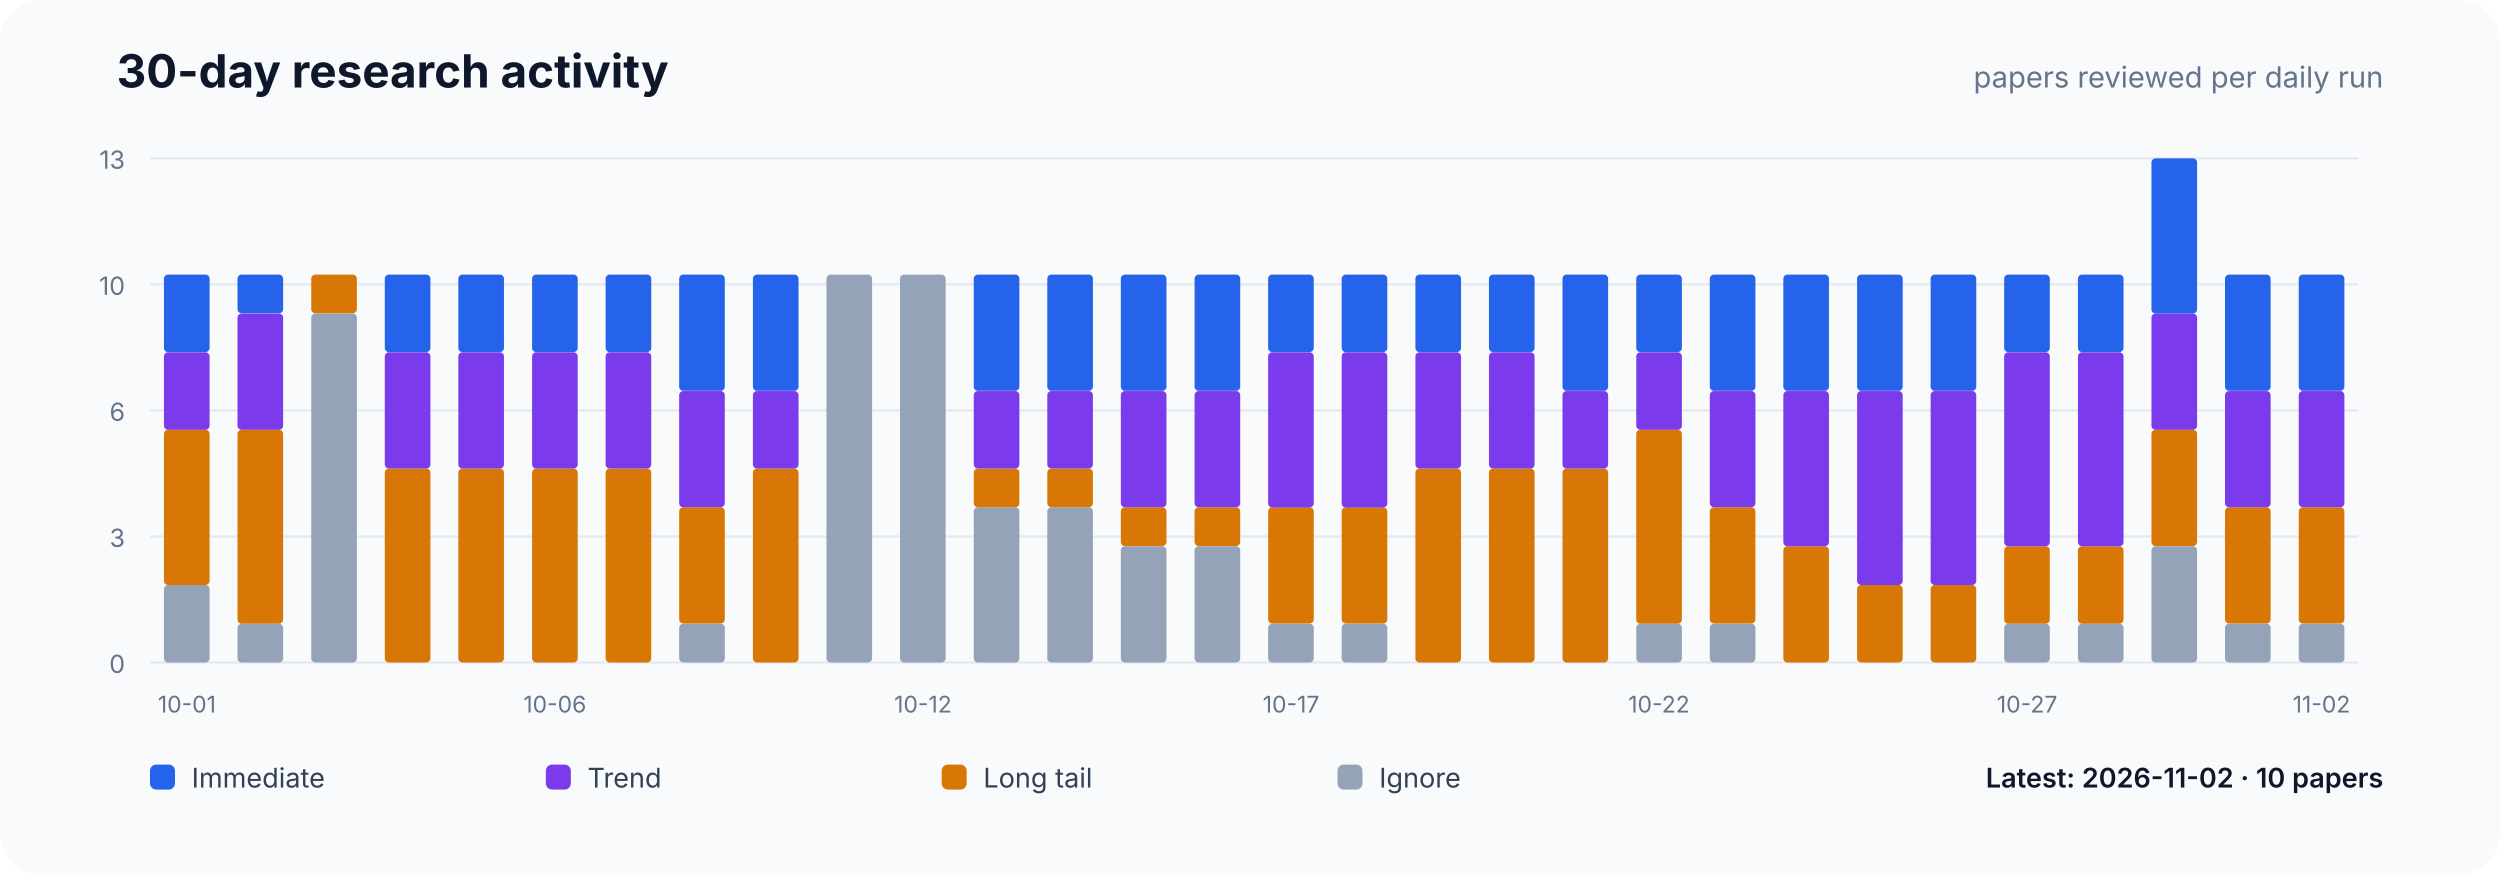
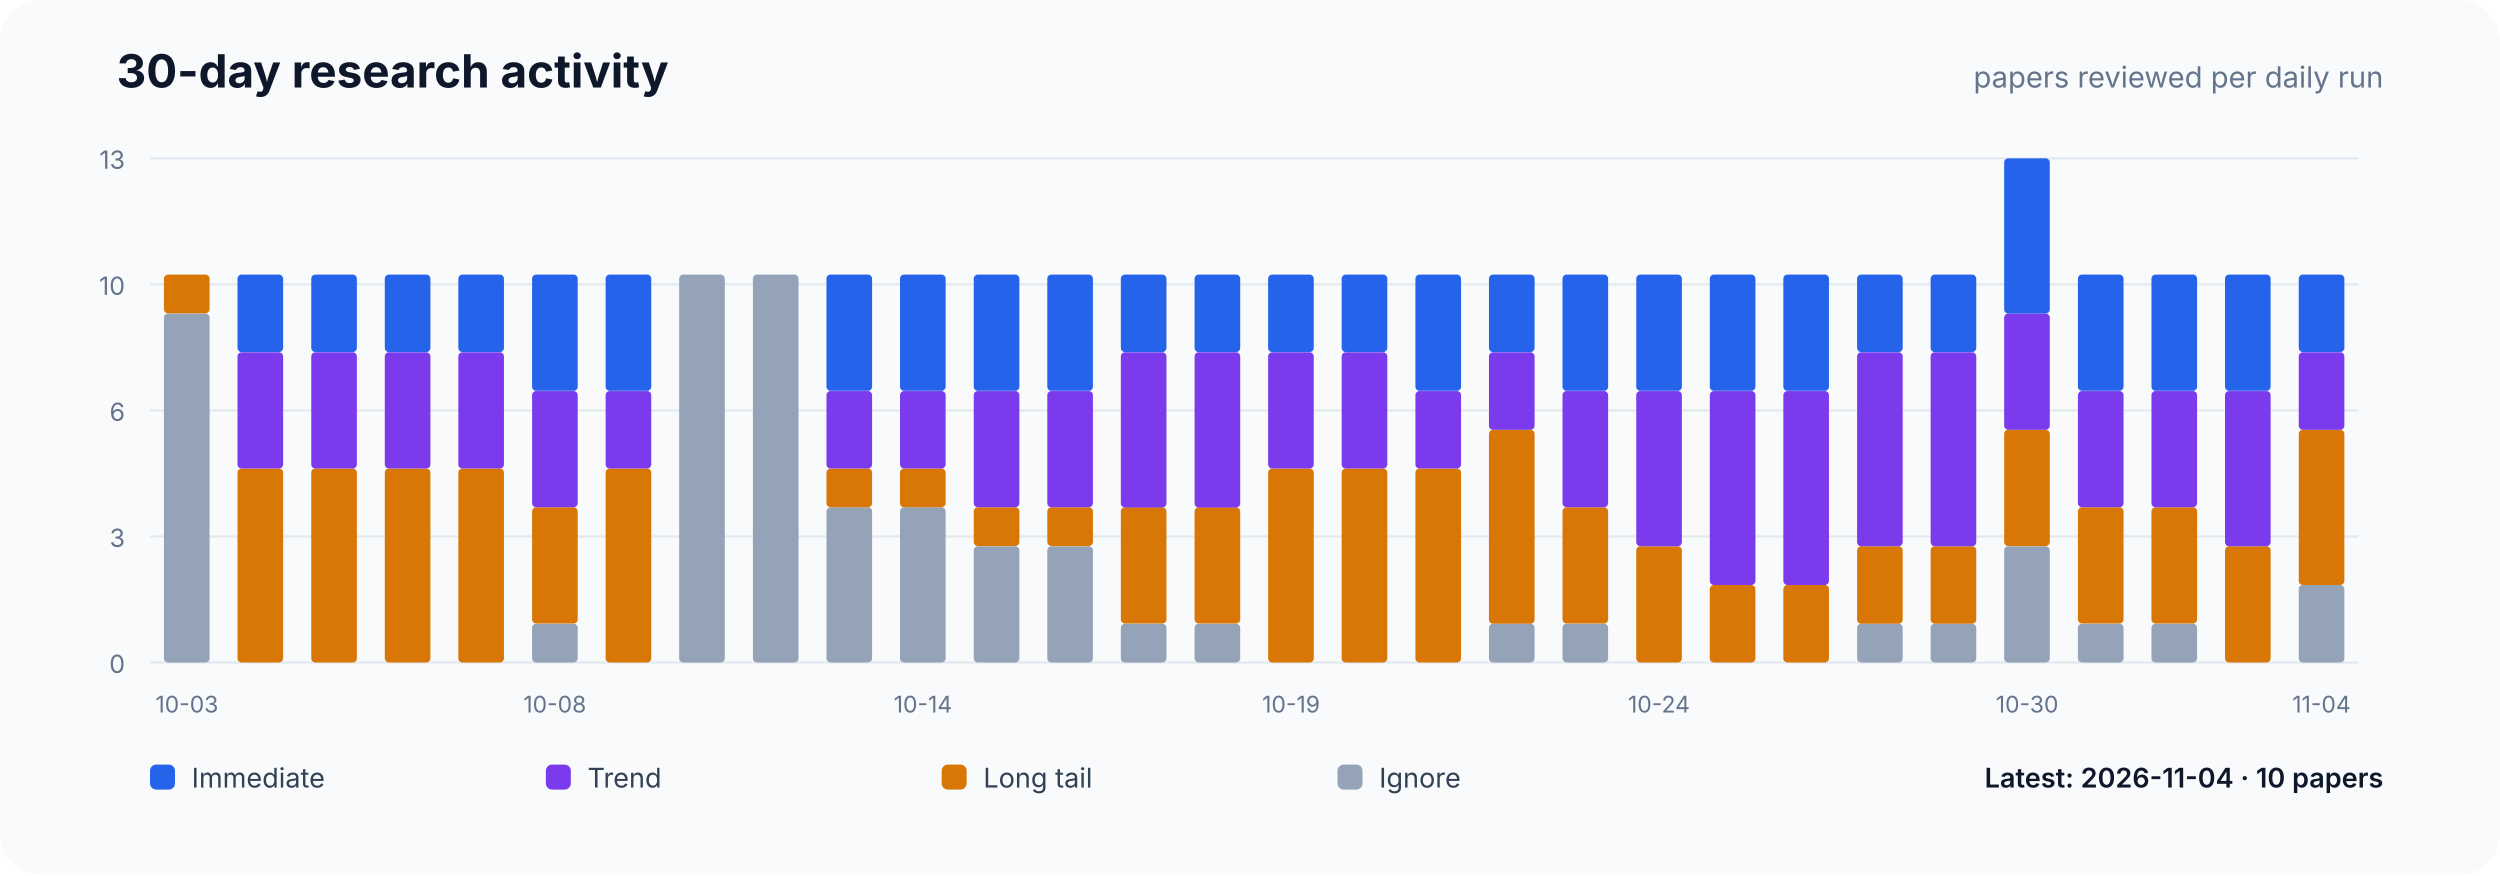
<svg xmlns="http://www.w3.org/2000/svg" width="1200" height="420" viewBox="0 0 1200 420" role="img" aria-labelledby="title desc">
  <rect width="1200" height="420" rx="20" fill="#f8fafc" />
  <text x="56" y="42" font-family="Inter,system-ui,sans-serif" font-size="22" font-weight="700" fill="#0f172a">30-day research activity</text>
  <text x="1144" y="42" text-anchor="end" font-family="Inter,system-ui,sans-serif" font-size="14" fill="#64748b">papers reviewed per daily run</text>
  <line x1="72" y1="318.0" x2="1132" y2="318.0" stroke="#e2e8f0" />
  <text x="60" y="323.0" text-anchor="end" font-family="Inter,system-ui,sans-serif" font-size="12" fill="#64748b">0</text>
  <line x1="72" y1="257.5" x2="1132" y2="257.5" stroke="#e2e8f0" />
  <text x="60" y="262.5" text-anchor="end" font-family="Inter,system-ui,sans-serif" font-size="12" fill="#64748b">3</text>
  <line x1="72" y1="197.0" x2="1132" y2="197.0" stroke="#e2e8f0" />
  <text x="60" y="202.0" text-anchor="end" font-family="Inter,system-ui,sans-serif" font-size="12" fill="#64748b">6</text>
  <line x1="72" y1="136.5" x2="1132" y2="136.5" stroke="#e2e8f0" />
  <text x="60" y="141.5" text-anchor="end" font-family="Inter,system-ui,sans-serif" font-size="12" fill="#64748b">10</text>
  <line x1="72" y1="76.0" x2="1132" y2="76.0" stroke="#e2e8f0" />
  <text x="60" y="81.0" text-anchor="end" font-family="Inter,system-ui,sans-serif" font-size="12" fill="#64748b">13</text>
-   <rect x="78.7" y="280.8" width="21.9" height="37.2" rx="2" fill="#94a3b8" />
-   <rect x="78.7" y="206.3" width="21.9" height="74.5" rx="2" fill="#d97706" />
-   <rect x="78.7" y="169.1" width="21.9" height="37.2" rx="2" fill="#7c3aed" />
-   <rect x="78.7" y="131.8" width="21.9" height="37.2" rx="2" fill="#2563eb" />
-   <text x="89.7" y="342" text-anchor="middle" font-family="Inter,system-ui,sans-serif" font-size="11" fill="#64748b">10-01</text>
-   <rect x="114.0" y="299.4" width="21.9" height="18.6" rx="2" fill="#94a3b8" />
-   <rect x="114.0" y="206.3" width="21.9" height="93.1" rx="2" fill="#d97706" />
-   <rect x="114.0" y="150.5" width="21.9" height="55.8" rx="2" fill="#7c3aed" />
-   <rect x="114.0" y="131.8" width="21.9" height="18.6" rx="2" fill="#2563eb" />
-   <rect x="149.4" y="150.5" width="21.9" height="167.5" rx="2" fill="#94a3b8" />
-   <rect x="149.4" y="131.8" width="21.9" height="18.6" rx="2" fill="#d97706" />
-   <rect x="149.4" y="131.8" width="21.9" height="0.0" rx="2" fill="#7c3aed" />
-   <rect x="149.4" y="131.8" width="21.9" height="0.0" rx="2" fill="#2563eb" />
+   <rect x="78.7" y="150.5" width="21.9" height="167.5" rx="2" fill="#94a3b8" />
+   <rect x="78.7" y="131.8" width="21.9" height="18.6" rx="2" fill="#d97706" />
+   <rect x="78.7" y="131.8" width="21.9" height="0.0" rx="2" fill="#7c3aed" />
+   <rect x="78.7" y="131.8" width="21.9" height="0.0" rx="2" fill="#2563eb" />
+   <text x="89.7" y="342" text-anchor="middle" font-family="Inter,system-ui,sans-serif" font-size="11" fill="#64748b">10-03</text>
+   <rect x="114.0" y="318.0" width="21.9" height="0.0" rx="2" fill="#94a3b8" />
+   <rect x="114.0" y="224.9" width="21.9" height="93.1" rx="2" fill="#d97706" />
+   <rect x="114.0" y="169.1" width="21.9" height="55.8" rx="2" fill="#7c3aed" />
+   <rect x="114.0" y="131.8" width="21.9" height="37.2" rx="2" fill="#2563eb" />
+   <rect x="149.4" y="318.0" width="21.9" height="0.0" rx="2" fill="#94a3b8" />
+   <rect x="149.4" y="224.9" width="21.9" height="93.1" rx="2" fill="#d97706" />
+   <rect x="149.4" y="169.1" width="21.9" height="55.8" rx="2" fill="#7c3aed" />
+   <rect x="149.4" y="131.8" width="21.9" height="37.2" rx="2" fill="#2563eb" />
  <rect x="184.7" y="318.0" width="21.9" height="0.0" rx="2" fill="#94a3b8" />
  <rect x="184.7" y="224.9" width="21.9" height="93.1" rx="2" fill="#d97706" />
  <rect x="184.7" y="169.1" width="21.9" height="55.8" rx="2" fill="#7c3aed" />
  <rect x="184.7" y="131.8" width="21.9" height="37.2" rx="2" fill="#2563eb" />
  <rect x="220.0" y="318.0" width="21.9" height="0.0" rx="2" fill="#94a3b8" />
  <rect x="220.0" y="224.9" width="21.9" height="93.1" rx="2" fill="#d97706" />
  <rect x="220.0" y="169.1" width="21.9" height="55.8" rx="2" fill="#7c3aed" />
  <rect x="220.0" y="131.8" width="21.9" height="37.2" rx="2" fill="#2563eb" />
-   <rect x="255.4" y="318.0" width="21.9" height="0.0" rx="2" fill="#94a3b8" />
-   <rect x="255.4" y="224.9" width="21.9" height="93.1" rx="2" fill="#d97706" />
-   <rect x="255.4" y="169.1" width="21.9" height="55.8" rx="2" fill="#7c3aed" />
-   <rect x="255.4" y="131.8" width="21.9" height="37.2" rx="2" fill="#2563eb" />
-   <text x="266.3" y="342" text-anchor="middle" font-family="Inter,system-ui,sans-serif" font-size="11" fill="#64748b">10-06</text>
+   <rect x="255.4" y="299.4" width="21.9" height="18.6" rx="2" fill="#94a3b8" />
+   <rect x="255.4" y="243.5" width="21.9" height="55.8" rx="2" fill="#d97706" />
+   <rect x="255.4" y="187.7" width="21.9" height="55.8" rx="2" fill="#7c3aed" />
+   <rect x="255.4" y="131.8" width="21.9" height="55.8" rx="2" fill="#2563eb" />
+   <text x="266.3" y="342" text-anchor="middle" font-family="Inter,system-ui,sans-serif" font-size="11" fill="#64748b">10-08</text>
  <rect x="290.7" y="318.0" width="21.9" height="0.0" rx="2" fill="#94a3b8" />
  <rect x="290.7" y="224.9" width="21.9" height="93.1" rx="2" fill="#d97706" />
-   <rect x="290.7" y="169.1" width="21.9" height="55.8" rx="2" fill="#7c3aed" />
-   <rect x="290.7" y="131.8" width="21.9" height="37.2" rx="2" fill="#2563eb" />
-   <rect x="326.0" y="299.4" width="21.9" height="18.6" rx="2" fill="#94a3b8" />
-   <rect x="326.0" y="243.5" width="21.9" height="55.8" rx="2" fill="#d97706" />
-   <rect x="326.0" y="187.7" width="21.9" height="55.8" rx="2" fill="#7c3aed" />
-   <rect x="326.0" y="131.8" width="21.9" height="55.8" rx="2" fill="#2563eb" />
-   <rect x="361.4" y="318.0" width="21.9" height="0.0" rx="2" fill="#94a3b8" />
-   <rect x="361.4" y="224.9" width="21.9" height="93.1" rx="2" fill="#d97706" />
-   <rect x="361.4" y="187.7" width="21.9" height="37.2" rx="2" fill="#7c3aed" />
-   <rect x="361.4" y="131.8" width="21.9" height="55.8" rx="2" fill="#2563eb" />
-   <rect x="396.7" y="131.8" width="21.9" height="186.2" rx="2" fill="#94a3b8" />
-   <rect x="396.7" y="131.8" width="21.9" height="0.0" rx="2" fill="#d97706" />
-   <rect x="396.7" y="131.8" width="21.9" height="0.0" rx="2" fill="#7c3aed" />
-   <rect x="396.7" y="131.8" width="21.9" height="0.0" rx="2" fill="#2563eb" />
-   <rect x="432.0" y="131.8" width="21.9" height="186.2" rx="2" fill="#94a3b8" />
-   <rect x="432.0" y="131.8" width="21.9" height="0.0" rx="2" fill="#d97706" />
-   <rect x="432.0" y="131.8" width="21.9" height="0.0" rx="2" fill="#7c3aed" />
-   <rect x="432.0" y="131.8" width="21.9" height="0.0" rx="2" fill="#2563eb" />
-   <text x="443.0" y="342" text-anchor="middle" font-family="Inter,system-ui,sans-serif" font-size="11" fill="#64748b">10-12</text>
-   <rect x="467.4" y="243.5" width="21.9" height="74.5" rx="2" fill="#94a3b8" />
-   <rect x="467.4" y="224.9" width="21.9" height="18.6" rx="2" fill="#d97706" />
-   <rect x="467.4" y="187.7" width="21.9" height="37.2" rx="2" fill="#7c3aed" />
+   <rect x="290.7" y="187.7" width="21.9" height="37.2" rx="2" fill="#7c3aed" />
+   <rect x="290.7" y="131.8" width="21.9" height="55.8" rx="2" fill="#2563eb" />
+   <rect x="326.0" y="131.8" width="21.9" height="186.2" rx="2" fill="#94a3b8" />
+   <rect x="326.0" y="131.8" width="21.9" height="0.0" rx="2" fill="#d97706" />
+   <rect x="326.0" y="131.8" width="21.9" height="0.0" rx="2" fill="#7c3aed" />
+   <rect x="326.0" y="131.8" width="21.9" height="0.0" rx="2" fill="#2563eb" />
+   <rect x="361.4" y="131.8" width="21.9" height="186.2" rx="2" fill="#94a3b8" />
+   <rect x="361.4" y="131.8" width="21.9" height="0.0" rx="2" fill="#d97706" />
+   <rect x="361.4" y="131.8" width="21.9" height="0.0" rx="2" fill="#7c3aed" />
+   <rect x="361.4" y="131.8" width="21.9" height="0.0" rx="2" fill="#2563eb" />
+   <rect x="396.7" y="243.5" width="21.9" height="74.5" rx="2" fill="#94a3b8" />
+   <rect x="396.7" y="224.9" width="21.9" height="18.6" rx="2" fill="#d97706" />
+   <rect x="396.7" y="187.7" width="21.9" height="37.2" rx="2" fill="#7c3aed" />
+   <rect x="396.7" y="131.8" width="21.9" height="55.8" rx="2" fill="#2563eb" />
+   <rect x="432.0" y="243.5" width="21.9" height="74.5" rx="2" fill="#94a3b8" />
+   <rect x="432.0" y="224.9" width="21.9" height="18.6" rx="2" fill="#d97706" />
+   <rect x="432.0" y="187.7" width="21.9" height="37.2" rx="2" fill="#7c3aed" />
+   <rect x="432.0" y="131.8" width="21.9" height="55.8" rx="2" fill="#2563eb" />
+   <text x="443.0" y="342" text-anchor="middle" font-family="Inter,system-ui,sans-serif" font-size="11" fill="#64748b">10-14</text>
+   <rect x="467.4" y="262.2" width="21.9" height="55.8" rx="2" fill="#94a3b8" />
+   <rect x="467.4" y="243.5" width="21.9" height="18.6" rx="2" fill="#d97706" />
+   <rect x="467.4" y="187.7" width="21.9" height="55.8" rx="2" fill="#7c3aed" />
  <rect x="467.4" y="131.8" width="21.9" height="55.8" rx="2" fill="#2563eb" />
-   <rect x="502.7" y="243.5" width="21.9" height="74.5" rx="2" fill="#94a3b8" />
-   <rect x="502.7" y="224.9" width="21.9" height="18.6" rx="2" fill="#d97706" />
-   <rect x="502.7" y="187.7" width="21.9" height="37.2" rx="2" fill="#7c3aed" />
+   <rect x="502.7" y="262.2" width="21.9" height="55.8" rx="2" fill="#94a3b8" />
+   <rect x="502.7" y="243.5" width="21.9" height="18.6" rx="2" fill="#d97706" />
+   <rect x="502.7" y="187.7" width="21.9" height="55.8" rx="2" fill="#7c3aed" />
  <rect x="502.7" y="131.8" width="21.9" height="55.8" rx="2" fill="#2563eb" />
-   <rect x="538.0" y="262.2" width="21.9" height="55.8" rx="2" fill="#94a3b8" />
-   <rect x="538.0" y="243.5" width="21.9" height="18.6" rx="2" fill="#d97706" />
-   <rect x="538.0" y="187.7" width="21.9" height="55.8" rx="2" fill="#7c3aed" />
-   <rect x="538.0" y="131.8" width="21.9" height="55.8" rx="2" fill="#2563eb" />
-   <rect x="573.4" y="262.2" width="21.9" height="55.8" rx="2" fill="#94a3b8" />
-   <rect x="573.4" y="243.5" width="21.9" height="18.6" rx="2" fill="#d97706" />
-   <rect x="573.4" y="187.7" width="21.9" height="55.8" rx="2" fill="#7c3aed" />
-   <rect x="573.4" y="131.8" width="21.9" height="55.8" rx="2" fill="#2563eb" />
-   <rect x="608.7" y="299.4" width="21.9" height="18.6" rx="2" fill="#94a3b8" />
-   <rect x="608.7" y="243.5" width="21.9" height="55.8" rx="2" fill="#d97706" />
-   <rect x="608.7" y="169.1" width="21.9" height="74.5" rx="2" fill="#7c3aed" />
+   <rect x="538.0" y="299.4" width="21.9" height="18.6" rx="2" fill="#94a3b8" />
+   <rect x="538.0" y="243.5" width="21.9" height="55.8" rx="2" fill="#d97706" />
+   <rect x="538.0" y="169.1" width="21.9" height="74.5" rx="2" fill="#7c3aed" />
+   <rect x="538.0" y="131.8" width="21.9" height="37.2" rx="2" fill="#2563eb" />
+   <rect x="573.4" y="299.4" width="21.9" height="18.6" rx="2" fill="#94a3b8" />
+   <rect x="573.4" y="243.5" width="21.9" height="55.8" rx="2" fill="#d97706" />
+   <rect x="573.4" y="169.1" width="21.9" height="74.5" rx="2" fill="#7c3aed" />
+   <rect x="573.4" y="131.8" width="21.9" height="37.2" rx="2" fill="#2563eb" />
+   <rect x="608.7" y="318.0" width="21.9" height="0.0" rx="2" fill="#94a3b8" />
+   <rect x="608.7" y="224.9" width="21.9" height="93.1" rx="2" fill="#d97706" />
+   <rect x="608.7" y="169.1" width="21.9" height="55.8" rx="2" fill="#7c3aed" />
  <rect x="608.7" y="131.8" width="21.9" height="37.2" rx="2" fill="#2563eb" />
-   <text x="619.7" y="342" text-anchor="middle" font-family="Inter,system-ui,sans-serif" font-size="11" fill="#64748b">10-17</text>
-   <rect x="644.0" y="299.4" width="21.9" height="18.6" rx="2" fill="#94a3b8" />
-   <rect x="644.0" y="243.5" width="21.9" height="55.8" rx="2" fill="#d97706" />
-   <rect x="644.0" y="169.1" width="21.9" height="74.5" rx="2" fill="#7c3aed" />
+   <text x="619.7" y="342" text-anchor="middle" font-family="Inter,system-ui,sans-serif" font-size="11" fill="#64748b">10-19</text>
+   <rect x="644.0" y="318.0" width="21.9" height="0.0" rx="2" fill="#94a3b8" />
+   <rect x="644.0" y="224.9" width="21.9" height="93.1" rx="2" fill="#d97706" />
+   <rect x="644.0" y="169.1" width="21.9" height="55.8" rx="2" fill="#7c3aed" />
  <rect x="644.0" y="131.8" width="21.9" height="37.2" rx="2" fill="#2563eb" />
  <rect x="679.4" y="318.0" width="21.9" height="0.0" rx="2" fill="#94a3b8" />
  <rect x="679.4" y="224.9" width="21.9" height="93.1" rx="2" fill="#d97706" />
-   <rect x="679.4" y="169.1" width="21.9" height="55.8" rx="2" fill="#7c3aed" />
-   <rect x="679.4" y="131.8" width="21.9" height="37.2" rx="2" fill="#2563eb" />
-   <rect x="714.7" y="318.0" width="21.9" height="0.0" rx="2" fill="#94a3b8" />
-   <rect x="714.7" y="224.9" width="21.9" height="93.1" rx="2" fill="#d97706" />
-   <rect x="714.7" y="169.1" width="21.9" height="55.8" rx="2" fill="#7c3aed" />
+   <rect x="679.4" y="187.7" width="21.9" height="37.2" rx="2" fill="#7c3aed" />
+   <rect x="679.4" y="131.8" width="21.9" height="55.8" rx="2" fill="#2563eb" />
+   <rect x="714.7" y="299.4" width="21.9" height="18.6" rx="2" fill="#94a3b8" />
+   <rect x="714.7" y="206.3" width="21.9" height="93.1" rx="2" fill="#d97706" />
+   <rect x="714.7" y="169.1" width="21.9" height="37.2" rx="2" fill="#7c3aed" />
  <rect x="714.7" y="131.8" width="21.9" height="37.2" rx="2" fill="#2563eb" />
-   <rect x="750.0" y="318.0" width="21.9" height="0.0" rx="2" fill="#94a3b8" />
-   <rect x="750.0" y="224.9" width="21.9" height="93.1" rx="2" fill="#d97706" />
-   <rect x="750.0" y="187.7" width="21.9" height="37.2" rx="2" fill="#7c3aed" />
+   <rect x="750.0" y="299.4" width="21.9" height="18.6" rx="2" fill="#94a3b8" />
+   <rect x="750.0" y="243.5" width="21.9" height="55.8" rx="2" fill="#d97706" />
+   <rect x="750.0" y="187.7" width="21.9" height="55.8" rx="2" fill="#7c3aed" />
  <rect x="750.0" y="131.8" width="21.9" height="55.8" rx="2" fill="#2563eb" />
-   <rect x="785.4" y="299.4" width="21.9" height="18.6" rx="2" fill="#94a3b8" />
-   <rect x="785.4" y="206.3" width="21.9" height="93.1" rx="2" fill="#d97706" />
-   <rect x="785.4" y="169.1" width="21.9" height="37.2" rx="2" fill="#7c3aed" />
-   <rect x="785.4" y="131.8" width="21.9" height="37.2" rx="2" fill="#2563eb" />
-   <text x="796.3" y="342" text-anchor="middle" font-family="Inter,system-ui,sans-serif" font-size="11" fill="#64748b">10-22</text>
-   <rect x="820.7" y="299.4" width="21.9" height="18.6" rx="2" fill="#94a3b8" />
-   <rect x="820.7" y="243.5" width="21.9" height="55.8" rx="2" fill="#d97706" />
-   <rect x="820.7" y="187.7" width="21.9" height="55.8" rx="2" fill="#7c3aed" />
+   <rect x="785.4" y="318.0" width="21.9" height="0.0" rx="2" fill="#94a3b8" />
+   <rect x="785.4" y="262.2" width="21.9" height="55.8" rx="2" fill="#d97706" />
+   <rect x="785.4" y="187.7" width="21.9" height="74.5" rx="2" fill="#7c3aed" />
+   <rect x="785.4" y="131.8" width="21.9" height="55.8" rx="2" fill="#2563eb" />
+   <text x="796.3" y="342" text-anchor="middle" font-family="Inter,system-ui,sans-serif" font-size="11" fill="#64748b">10-24</text>
+   <rect x="820.7" y="318.0" width="21.9" height="0.0" rx="2" fill="#94a3b8" />
+   <rect x="820.7" y="280.8" width="21.9" height="37.2" rx="2" fill="#d97706" />
+   <rect x="820.7" y="187.7" width="21.9" height="93.1" rx="2" fill="#7c3aed" />
  <rect x="820.7" y="131.8" width="21.9" height="55.8" rx="2" fill="#2563eb" />
  <rect x="856.0" y="318.0" width="21.9" height="0.0" rx="2" fill="#94a3b8" />
-   <rect x="856.0" y="262.2" width="21.9" height="55.8" rx="2" fill="#d97706" />
-   <rect x="856.0" y="187.7" width="21.9" height="74.5" rx="2" fill="#7c3aed" />
+   <rect x="856.0" y="280.8" width="21.9" height="37.2" rx="2" fill="#d97706" />
+   <rect x="856.0" y="187.7" width="21.9" height="93.1" rx="2" fill="#7c3aed" />
  <rect x="856.0" y="131.8" width="21.9" height="55.8" rx="2" fill="#2563eb" />
-   <rect x="891.4" y="318.0" width="21.9" height="0.0" rx="2" fill="#94a3b8" />
-   <rect x="891.4" y="280.8" width="21.9" height="37.2" rx="2" fill="#d97706" />
-   <rect x="891.4" y="187.7" width="21.9" height="93.1" rx="2" fill="#7c3aed" />
-   <rect x="891.4" y="131.8" width="21.9" height="55.8" rx="2" fill="#2563eb" />
-   <rect x="926.7" y="318.0" width="21.9" height="0.0" rx="2" fill="#94a3b8" />
-   <rect x="926.7" y="280.8" width="21.9" height="37.2" rx="2" fill="#d97706" />
-   <rect x="926.7" y="187.7" width="21.9" height="93.1" rx="2" fill="#7c3aed" />
-   <rect x="926.7" y="131.8" width="21.9" height="55.8" rx="2" fill="#2563eb" />
-   <rect x="962.0" y="299.4" width="21.9" height="18.6" rx="2" fill="#94a3b8" />
-   <rect x="962.0" y="262.2" width="21.9" height="37.2" rx="2" fill="#d97706" />
-   <rect x="962.0" y="169.1" width="21.9" height="93.1" rx="2" fill="#7c3aed" />
-   <rect x="962.0" y="131.8" width="21.9" height="37.2" rx="2" fill="#2563eb" />
-   <text x="973.0" y="342" text-anchor="middle" font-family="Inter,system-ui,sans-serif" font-size="11" fill="#64748b">10-27</text>
+   <rect x="891.4" y="299.4" width="21.9" height="18.6" rx="2" fill="#94a3b8" />
+   <rect x="891.4" y="262.2" width="21.9" height="37.2" rx="2" fill="#d97706" />
+   <rect x="891.4" y="169.1" width="21.9" height="93.1" rx="2" fill="#7c3aed" />
+   <rect x="891.4" y="131.8" width="21.9" height="37.2" rx="2" fill="#2563eb" />
+   <rect x="926.7" y="299.4" width="21.9" height="18.6" rx="2" fill="#94a3b8" />
+   <rect x="926.7" y="262.2" width="21.9" height="37.2" rx="2" fill="#d97706" />
+   <rect x="926.7" y="169.1" width="21.9" height="93.1" rx="2" fill="#7c3aed" />
+   <rect x="926.7" y="131.8" width="21.9" height="37.2" rx="2" fill="#2563eb" />
+   <rect x="962.0" y="262.2" width="21.9" height="55.8" rx="2" fill="#94a3b8" />
+   <rect x="962.0" y="206.3" width="21.9" height="55.8" rx="2" fill="#d97706" />
+   <rect x="962.0" y="150.5" width="21.9" height="55.8" rx="2" fill="#7c3aed" />
+   <rect x="962.0" y="76.0" width="21.9" height="74.5" rx="2" fill="#2563eb" />
+   <text x="973.0" y="342" text-anchor="middle" font-family="Inter,system-ui,sans-serif" font-size="11" fill="#64748b">10-30</text>
  <rect x="997.4" y="299.4" width="21.9" height="18.6" rx="2" fill="#94a3b8" />
-   <rect x="997.4" y="262.2" width="21.9" height="37.2" rx="2" fill="#d97706" />
-   <rect x="997.4" y="169.1" width="21.9" height="93.1" rx="2" fill="#7c3aed" />
-   <rect x="997.4" y="131.8" width="21.9" height="37.2" rx="2" fill="#2563eb" />
-   <rect x="1032.7" y="262.2" width="21.9" height="55.8" rx="2" fill="#94a3b8" />
-   <rect x="1032.7" y="206.3" width="21.9" height="55.8" rx="2" fill="#d97706" />
-   <rect x="1032.7" y="150.5" width="21.9" height="55.8" rx="2" fill="#7c3aed" />
-   <rect x="1032.7" y="76.0" width="21.9" height="74.5" rx="2" fill="#2563eb" />
-   <rect x="1068.0" y="299.4" width="21.9" height="18.6" rx="2" fill="#94a3b8" />
-   <rect x="1068.0" y="243.5" width="21.9" height="55.8" rx="2" fill="#d97706" />
-   <rect x="1068.0" y="187.7" width="21.9" height="55.8" rx="2" fill="#7c3aed" />
+   <rect x="997.4" y="243.5" width="21.9" height="55.8" rx="2" fill="#d97706" />
+   <rect x="997.4" y="187.7" width="21.9" height="55.8" rx="2" fill="#7c3aed" />
+   <rect x="997.4" y="131.8" width="21.9" height="55.8" rx="2" fill="#2563eb" />
+   <rect x="1032.7" y="299.4" width="21.9" height="18.6" rx="2" fill="#94a3b8" />
+   <rect x="1032.7" y="243.5" width="21.9" height="55.8" rx="2" fill="#d97706" />
+   <rect x="1032.7" y="187.7" width="21.9" height="55.8" rx="2" fill="#7c3aed" />
+   <rect x="1032.7" y="131.8" width="21.9" height="55.8" rx="2" fill="#2563eb" />
+   <rect x="1068.0" y="318.0" width="21.9" height="0.0" rx="2" fill="#94a3b8" />
+   <rect x="1068.0" y="262.2" width="21.9" height="55.8" rx="2" fill="#d97706" />
+   <rect x="1068.0" y="187.7" width="21.9" height="74.5" rx="2" fill="#7c3aed" />
  <rect x="1068.0" y="131.8" width="21.9" height="55.8" rx="2" fill="#2563eb" />
-   <rect x="1103.4" y="299.4" width="21.9" height="18.6" rx="2" fill="#94a3b8" />
-   <rect x="1103.4" y="243.5" width="21.9" height="55.8" rx="2" fill="#d97706" />
-   <rect x="1103.4" y="187.7" width="21.9" height="55.8" rx="2" fill="#7c3aed" />
-   <rect x="1103.4" y="131.8" width="21.9" height="55.8" rx="2" fill="#2563eb" />
-   <text x="1114.3" y="342" text-anchor="middle" font-family="Inter,system-ui,sans-serif" font-size="11" fill="#64748b">11-02</text>
+   <rect x="1103.4" y="280.8" width="21.9" height="37.2" rx="2" fill="#94a3b8" />
+   <rect x="1103.4" y="206.3" width="21.9" height="74.5" rx="2" fill="#d97706" />
+   <rect x="1103.4" y="169.1" width="21.9" height="37.2" rx="2" fill="#7c3aed" />
+   <rect x="1103.4" y="131.8" width="21.9" height="37.2" rx="2" fill="#2563eb" />
+   <text x="1114.3" y="342" text-anchor="middle" font-family="Inter,system-ui,sans-serif" font-size="11" fill="#64748b">11-04</text>
  <rect x="72" y="367" width="12" height="12" rx="3" fill="#2563eb" />
  <text x="92" y="378" font-family="Inter,system-ui,sans-serif" font-size="13" fill="#334155">Immediate</text>
  <rect x="262" y="367" width="12" height="12" rx="3" fill="#7c3aed" />
  <text x="282" y="378" font-family="Inter,system-ui,sans-serif" font-size="13" fill="#334155">Trend</text>
  <rect x="452" y="367" width="12" height="12" rx="3" fill="#d97706" />
  <text x="472" y="378" font-family="Inter,system-ui,sans-serif" font-size="13" fill="#334155">Long tail</text>
  <rect x="642" y="367" width="12" height="12" rx="3" fill="#94a3b8" />
  <text x="662" y="378" font-family="Inter,system-ui,sans-serif" font-size="13" fill="#334155">Ignore</text>
-   <text x="1144" y="378" text-anchor="end" font-family="Inter,system-ui,sans-serif" font-size="13" font-weight="600" fill="#0f172a">Latest: 2026-11-02 · 10 papers</text>
+   <text x="1144" y="378" text-anchor="end" font-family="Inter,system-ui,sans-serif" font-size="13" font-weight="600" fill="#0f172a">Latest: 2026-11-04 · 10 papers</text>
</svg>
